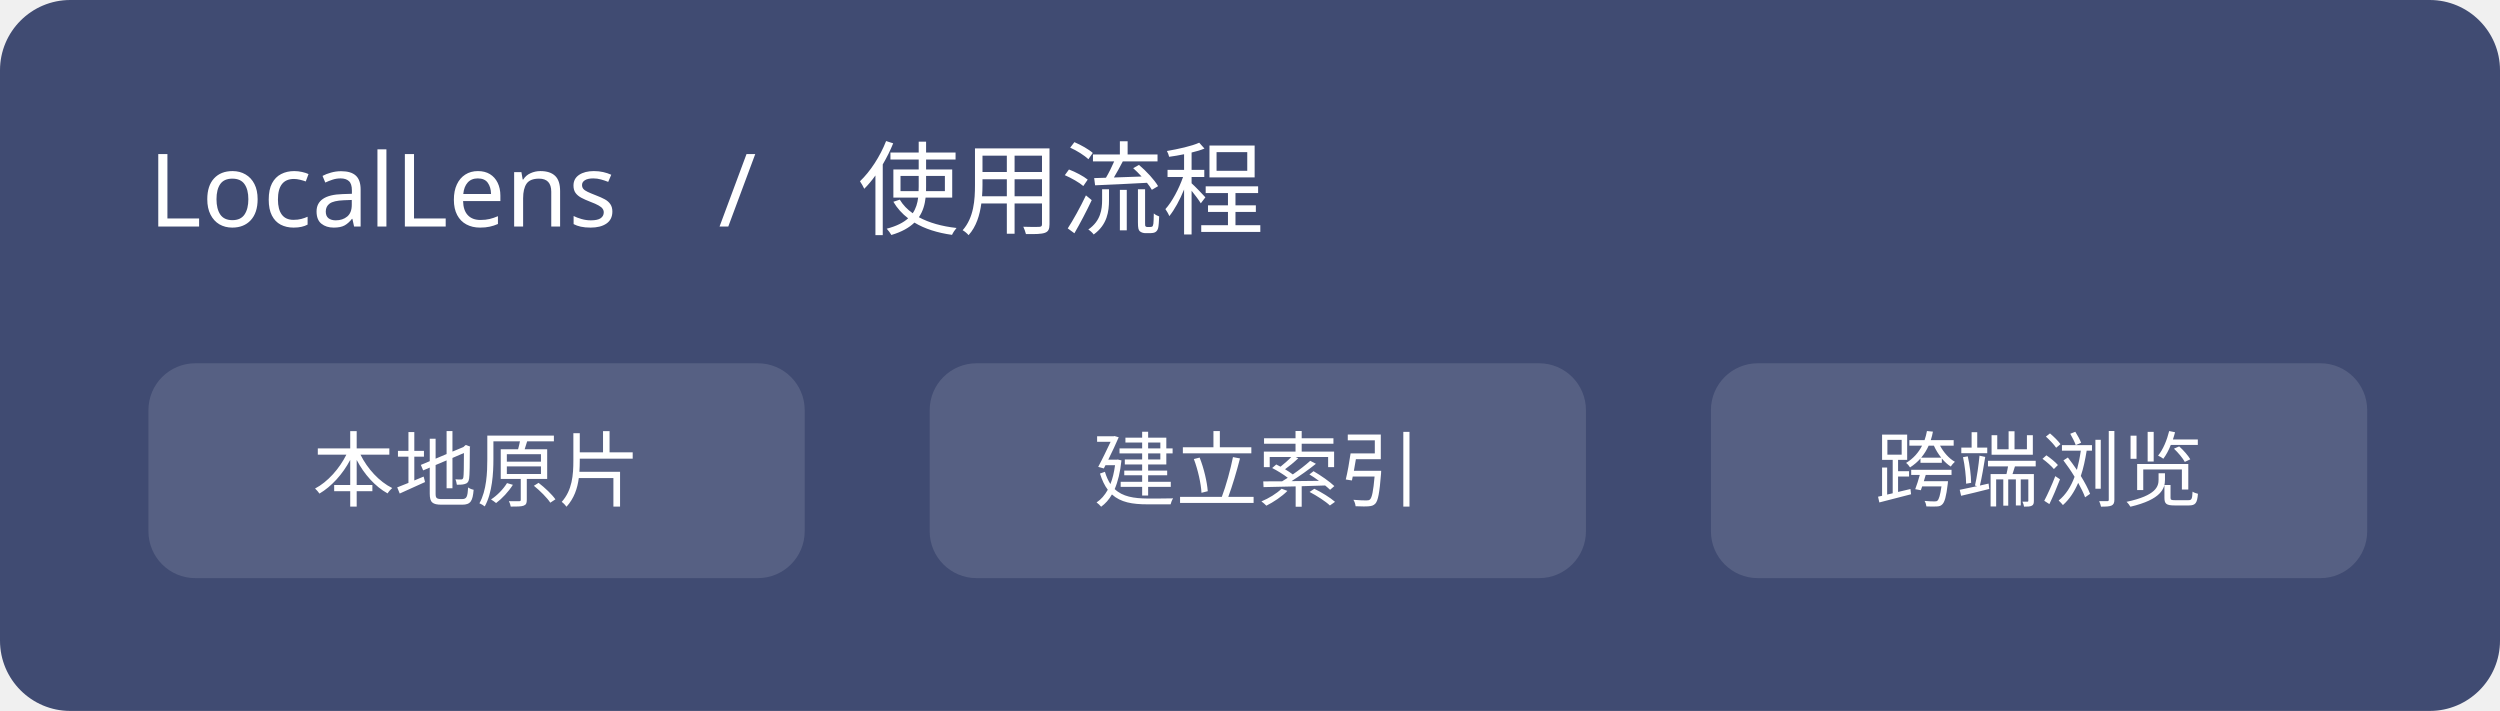
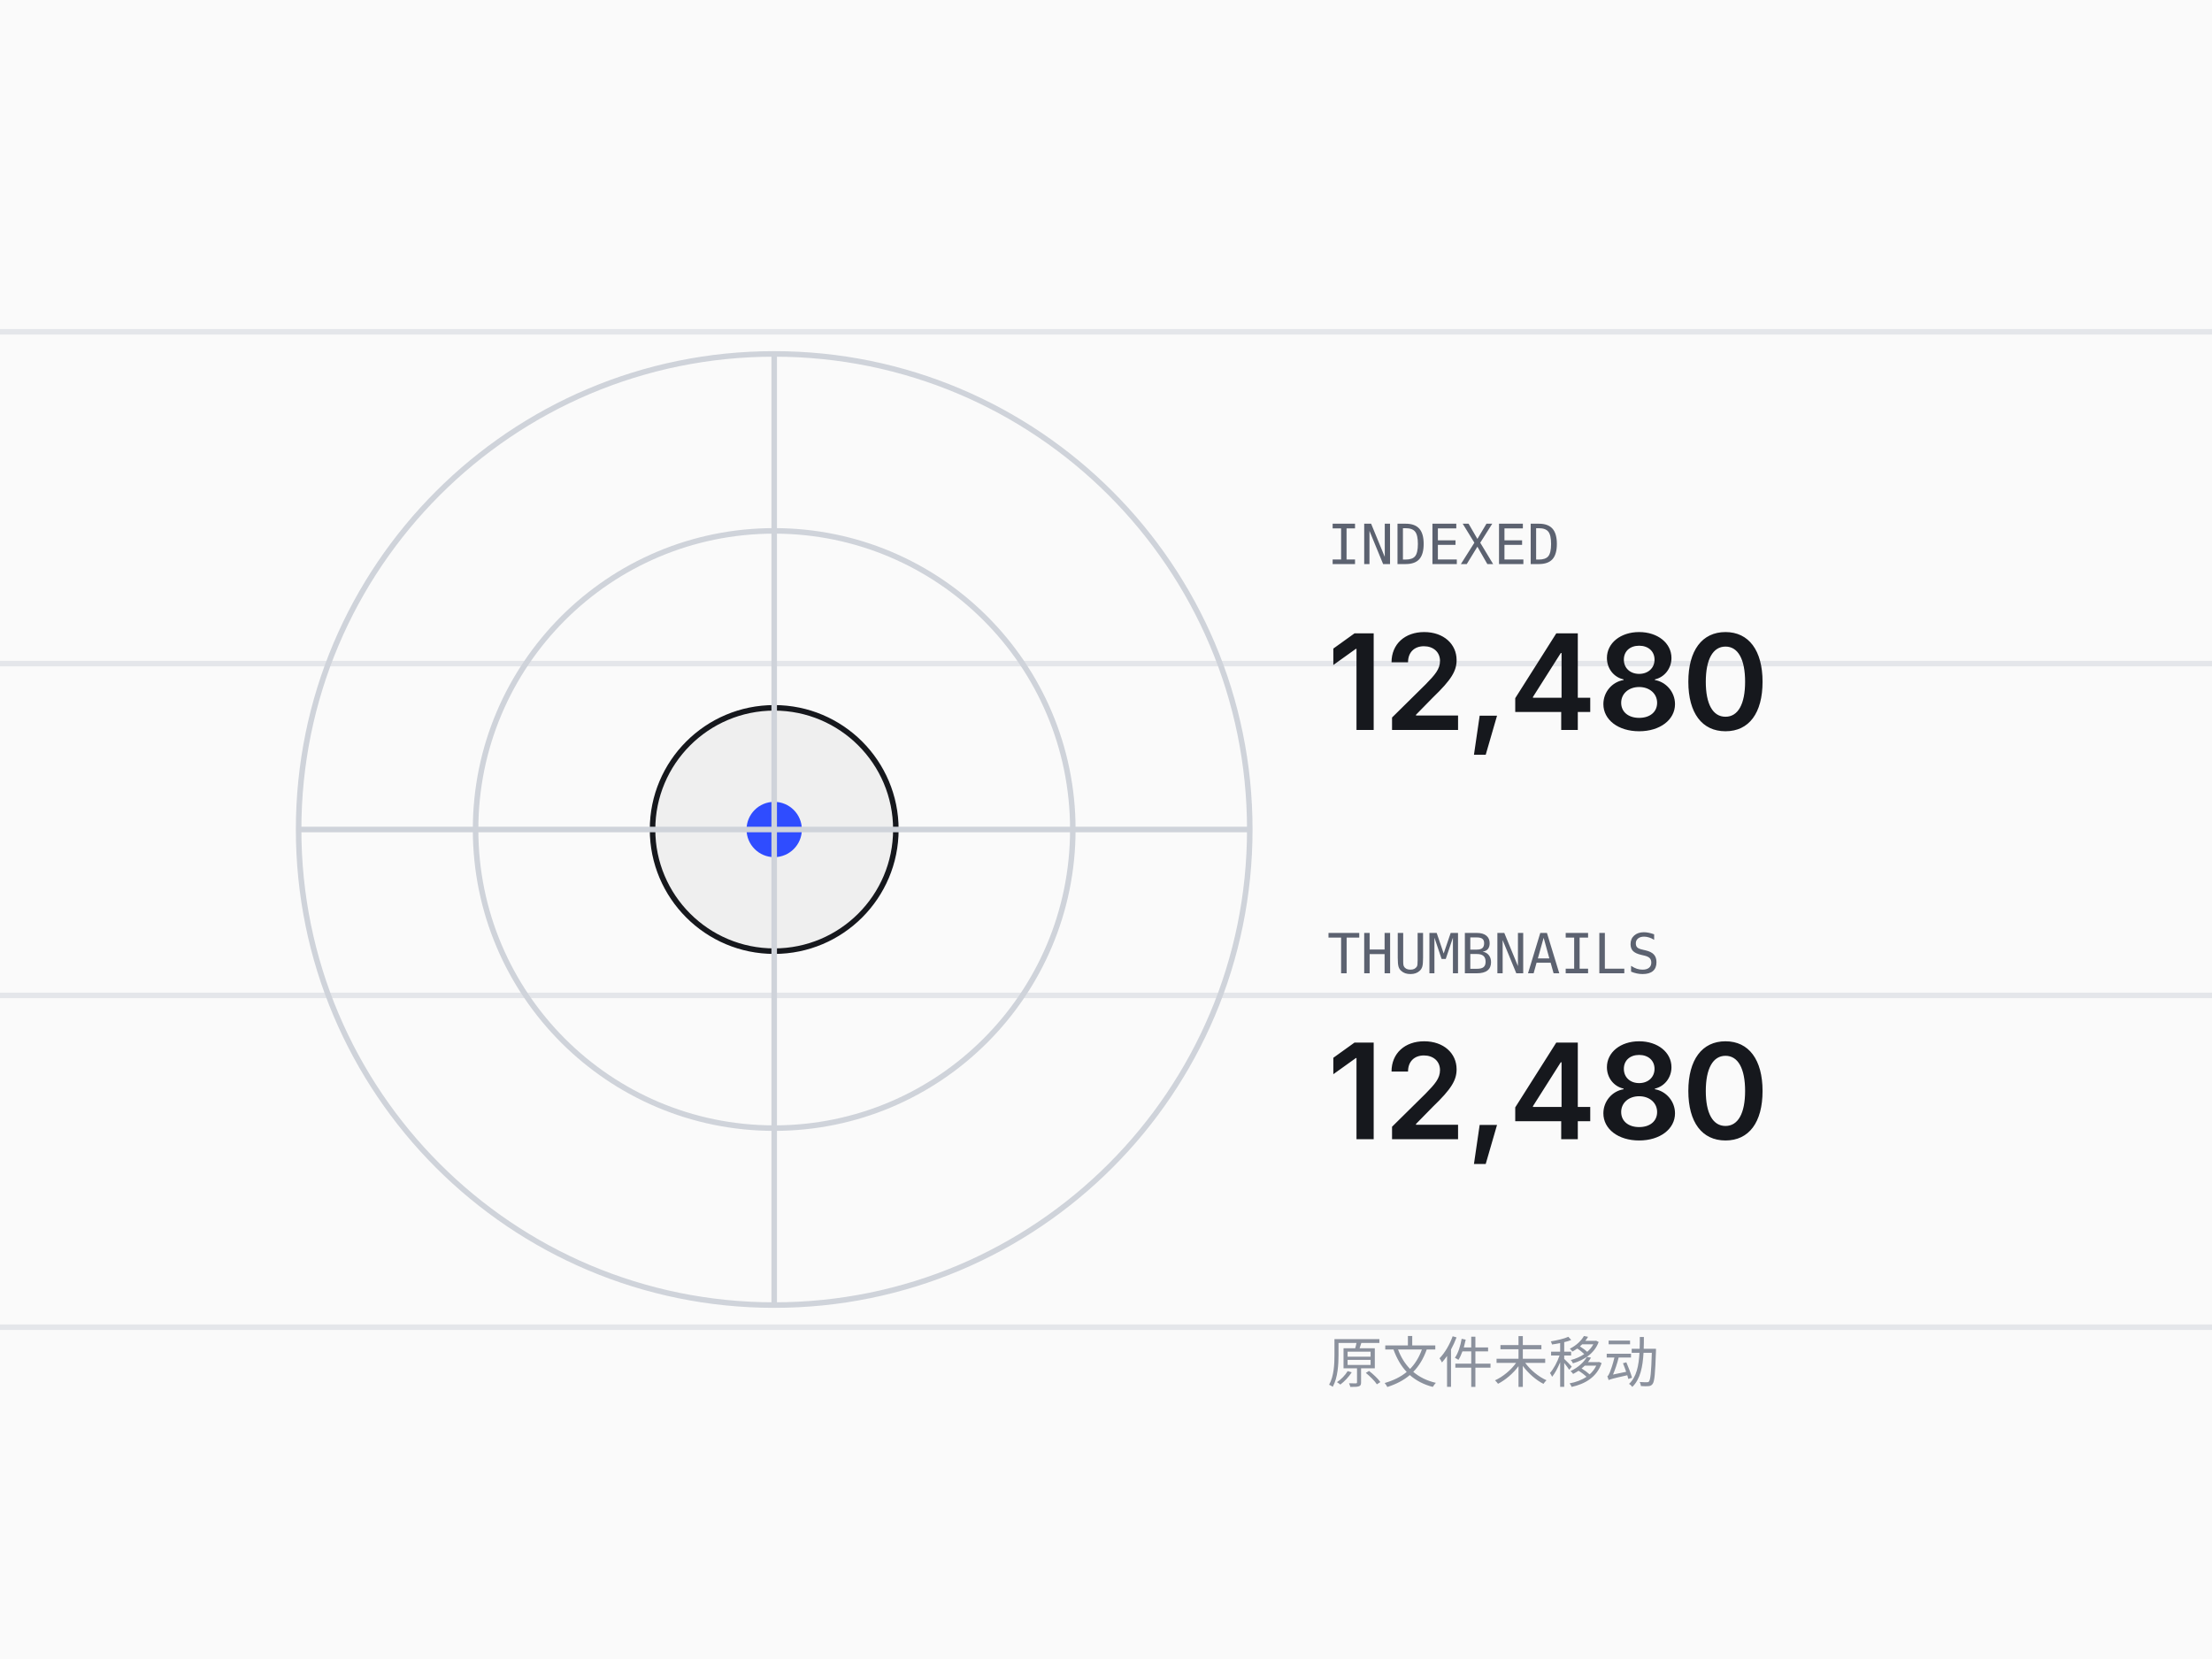
- <svg xmlns="http://www.w3.org/2000/svg" viewBox="0 0 640 182">
-   <rect width="640" height="182" rx="18" fill="#404b72" />
-   <g fill="#fff" font-family="system-ui,sans-serif">
-     <text x="38" y="58" font-size="26">LocalLens　/　使用流程</text>
-     <rect x="38" y="93" width="168" height="55" rx="12" fill="#ffffff" fill-opacity=".12" />
-     <text x="122" y="128" text-anchor="middle" font-size="21">本地原片</text>
-     <rect x="238" y="93" width="168" height="55" rx="12" fill="#ffffff" fill-opacity=".12" />
-     <text x="322" y="128" text-anchor="middle" font-size="21">建立索引</text>
-     <rect x="438" y="93" width="168" height="55" rx="12" fill="#ffffff" fill-opacity=".12" />
-     <text x="522" y="128" text-anchor="middle" font-size="21">跨端浏览</text>
+ <svg xmlns="http://www.w3.org/2000/svg" width="400" height="300" viewBox="0 0 400 300" role="img" aria-label="LocalLens 媒体库示意">
+   <rect width="400" height="300" fill="#fafafa" />
+   <g stroke="#e4e6ea">
+     <path d="M0 60h400M0 120h400M0 180h400M0 240h400" />
  </g>
+   <circle cx="140" cy="150" r="86" fill="none" stroke="#cfd3da" />
+   <circle cx="140" cy="150" r="54" fill="none" stroke="#cfd3da" />
+   <circle cx="140" cy="150" r="22" fill="#16181d" fill-opacity="0.05" stroke="#16181d" />
+   <circle cx="140" cy="150" r="5" fill="#2f4cff" />
+   <g stroke="#cfd3da">
+     <path d="M54 150h172M140 64v172" />
+   </g>
+   <text x="240" y="102" font-family="ui-monospace, monospace" font-size="10" fill="#5c6270">INDEXED</text>
+   <text x="240" y="132" font-family="Inter, Helvetica, Arial, sans-serif" font-size="24" font-weight="600" fill="#16181d">12,480</text>
+   <text x="240" y="176" font-family="ui-monospace, monospace" font-size="10" fill="#5c6270">THUMBNAILS</text>
+   <text x="240" y="206" font-family="Inter, Helvetica, Arial, sans-serif" font-size="24" font-weight="600" fill="#16181d">12,480</text>
+   <text x="240" y="250" font-family="ui-monospace, monospace" font-size="10" fill="#8b919d">原文件未移动</text>
</svg>
